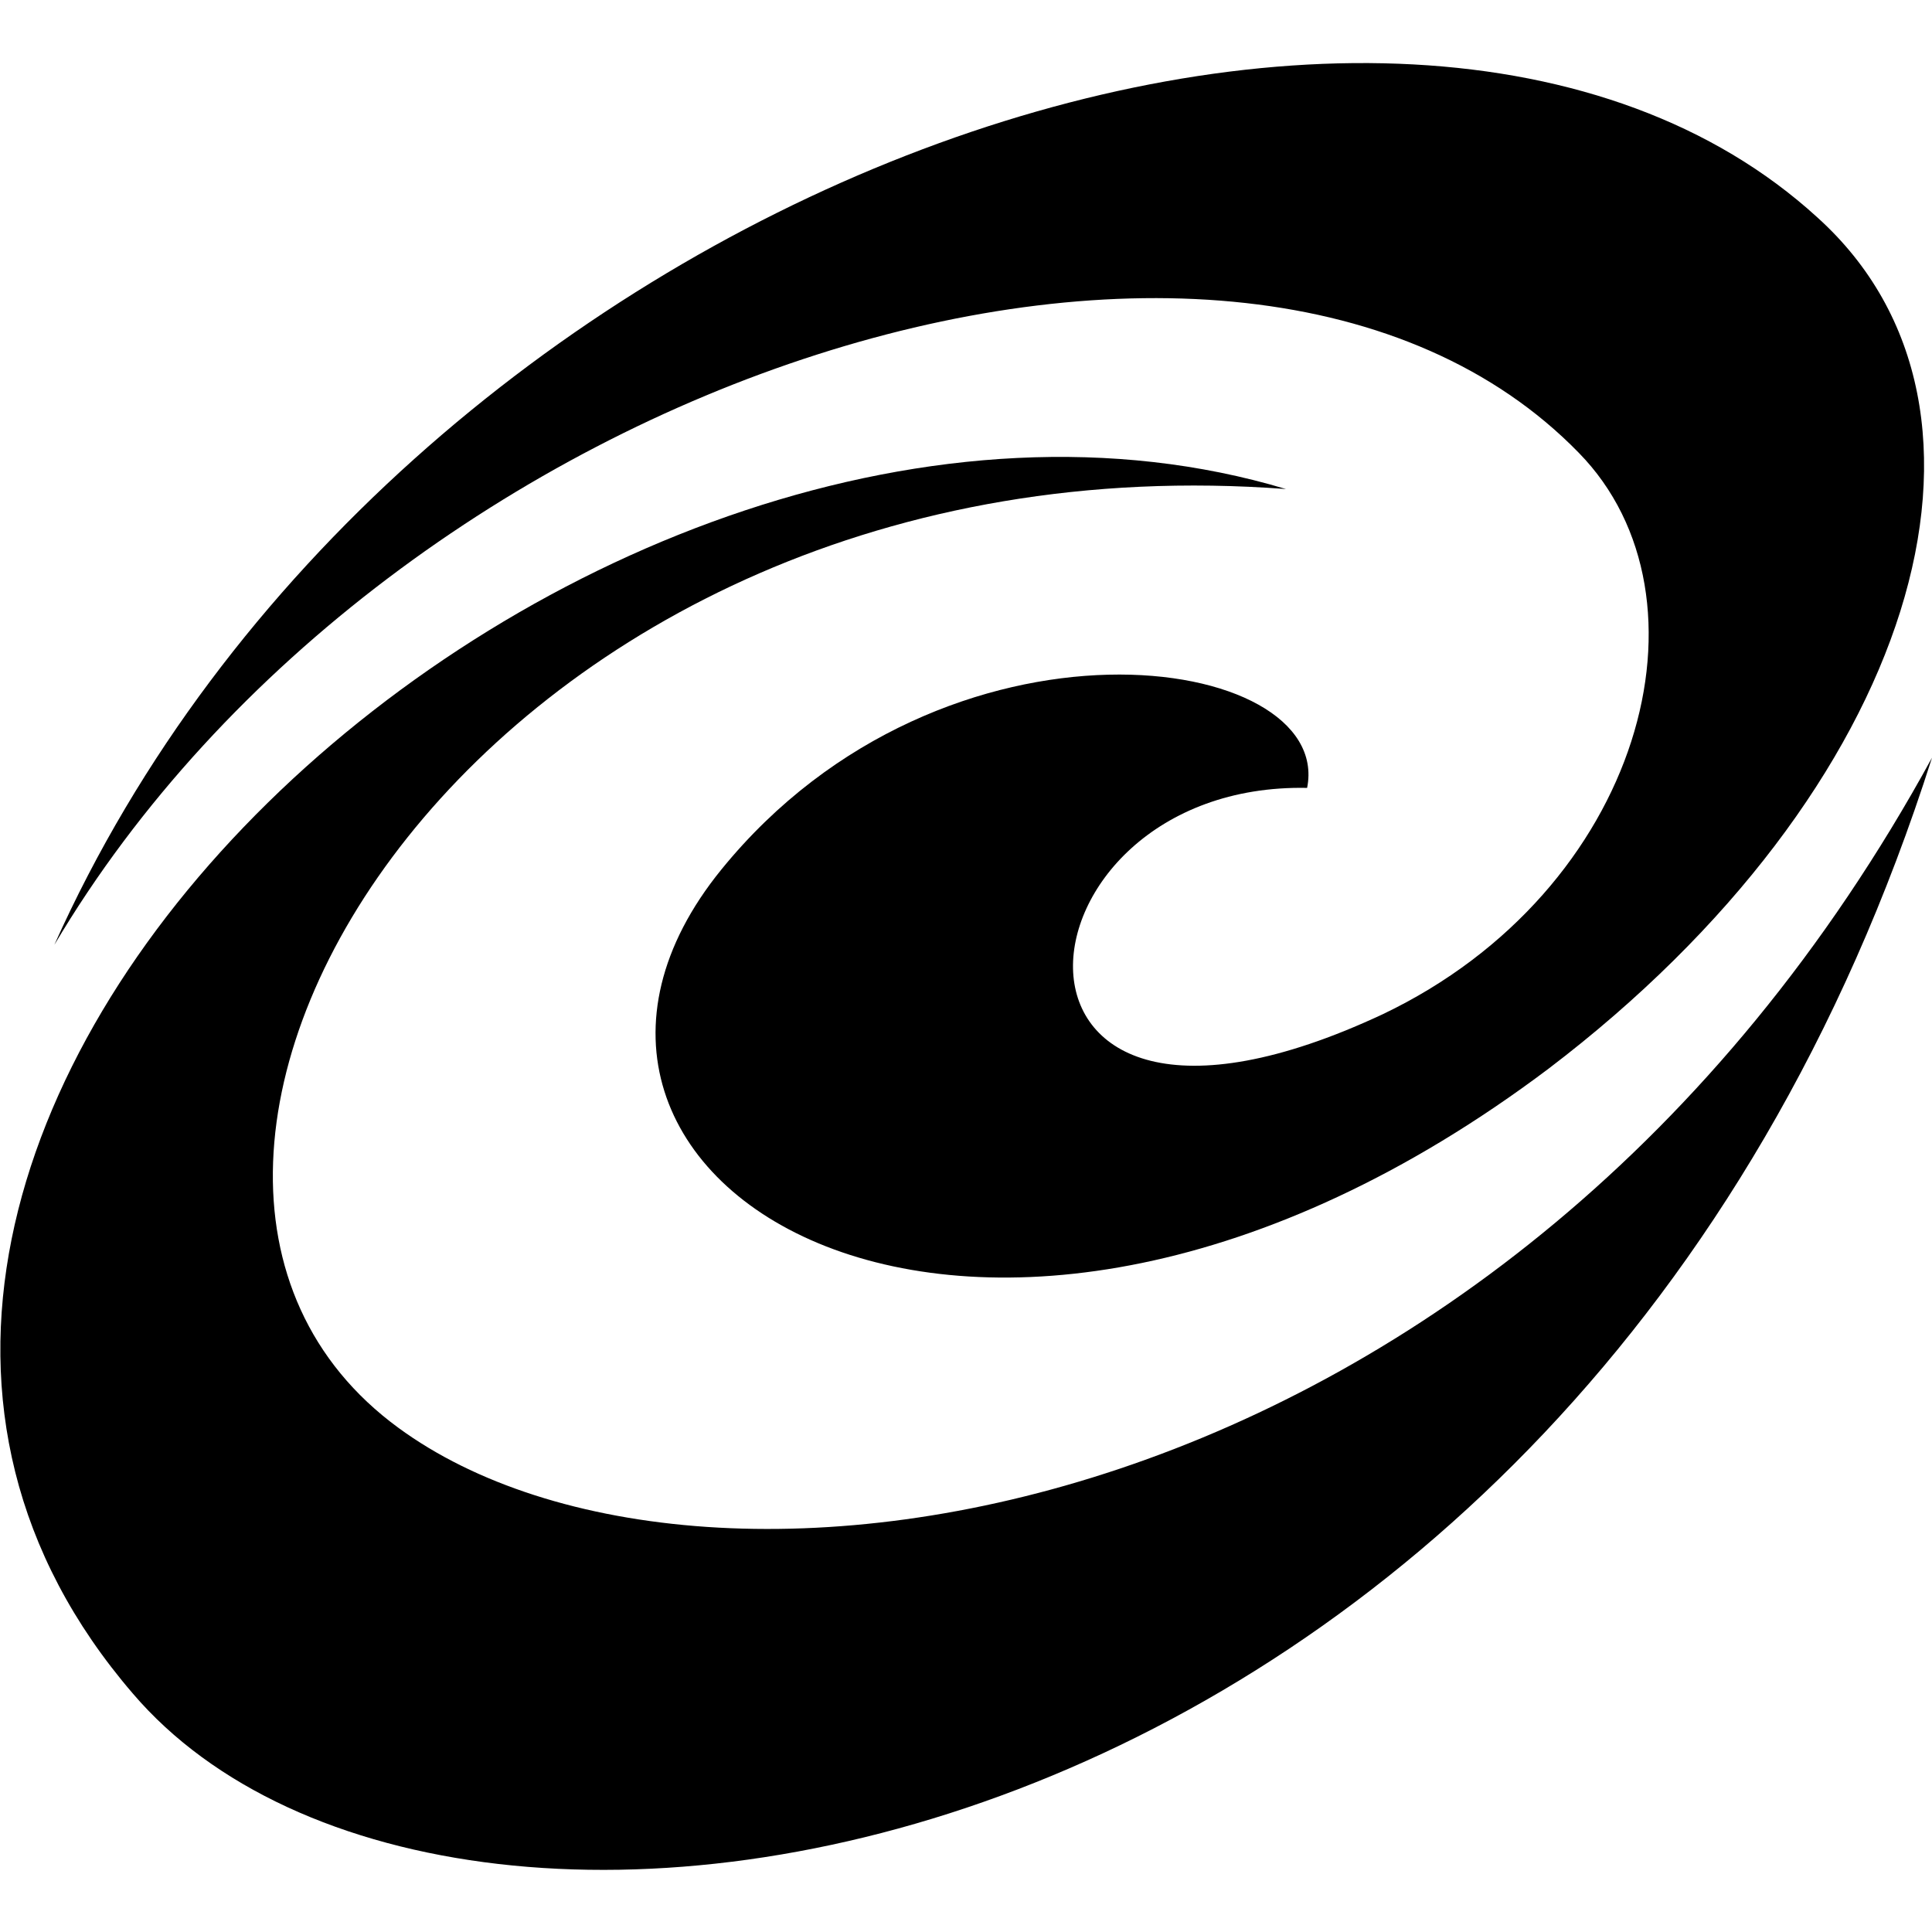
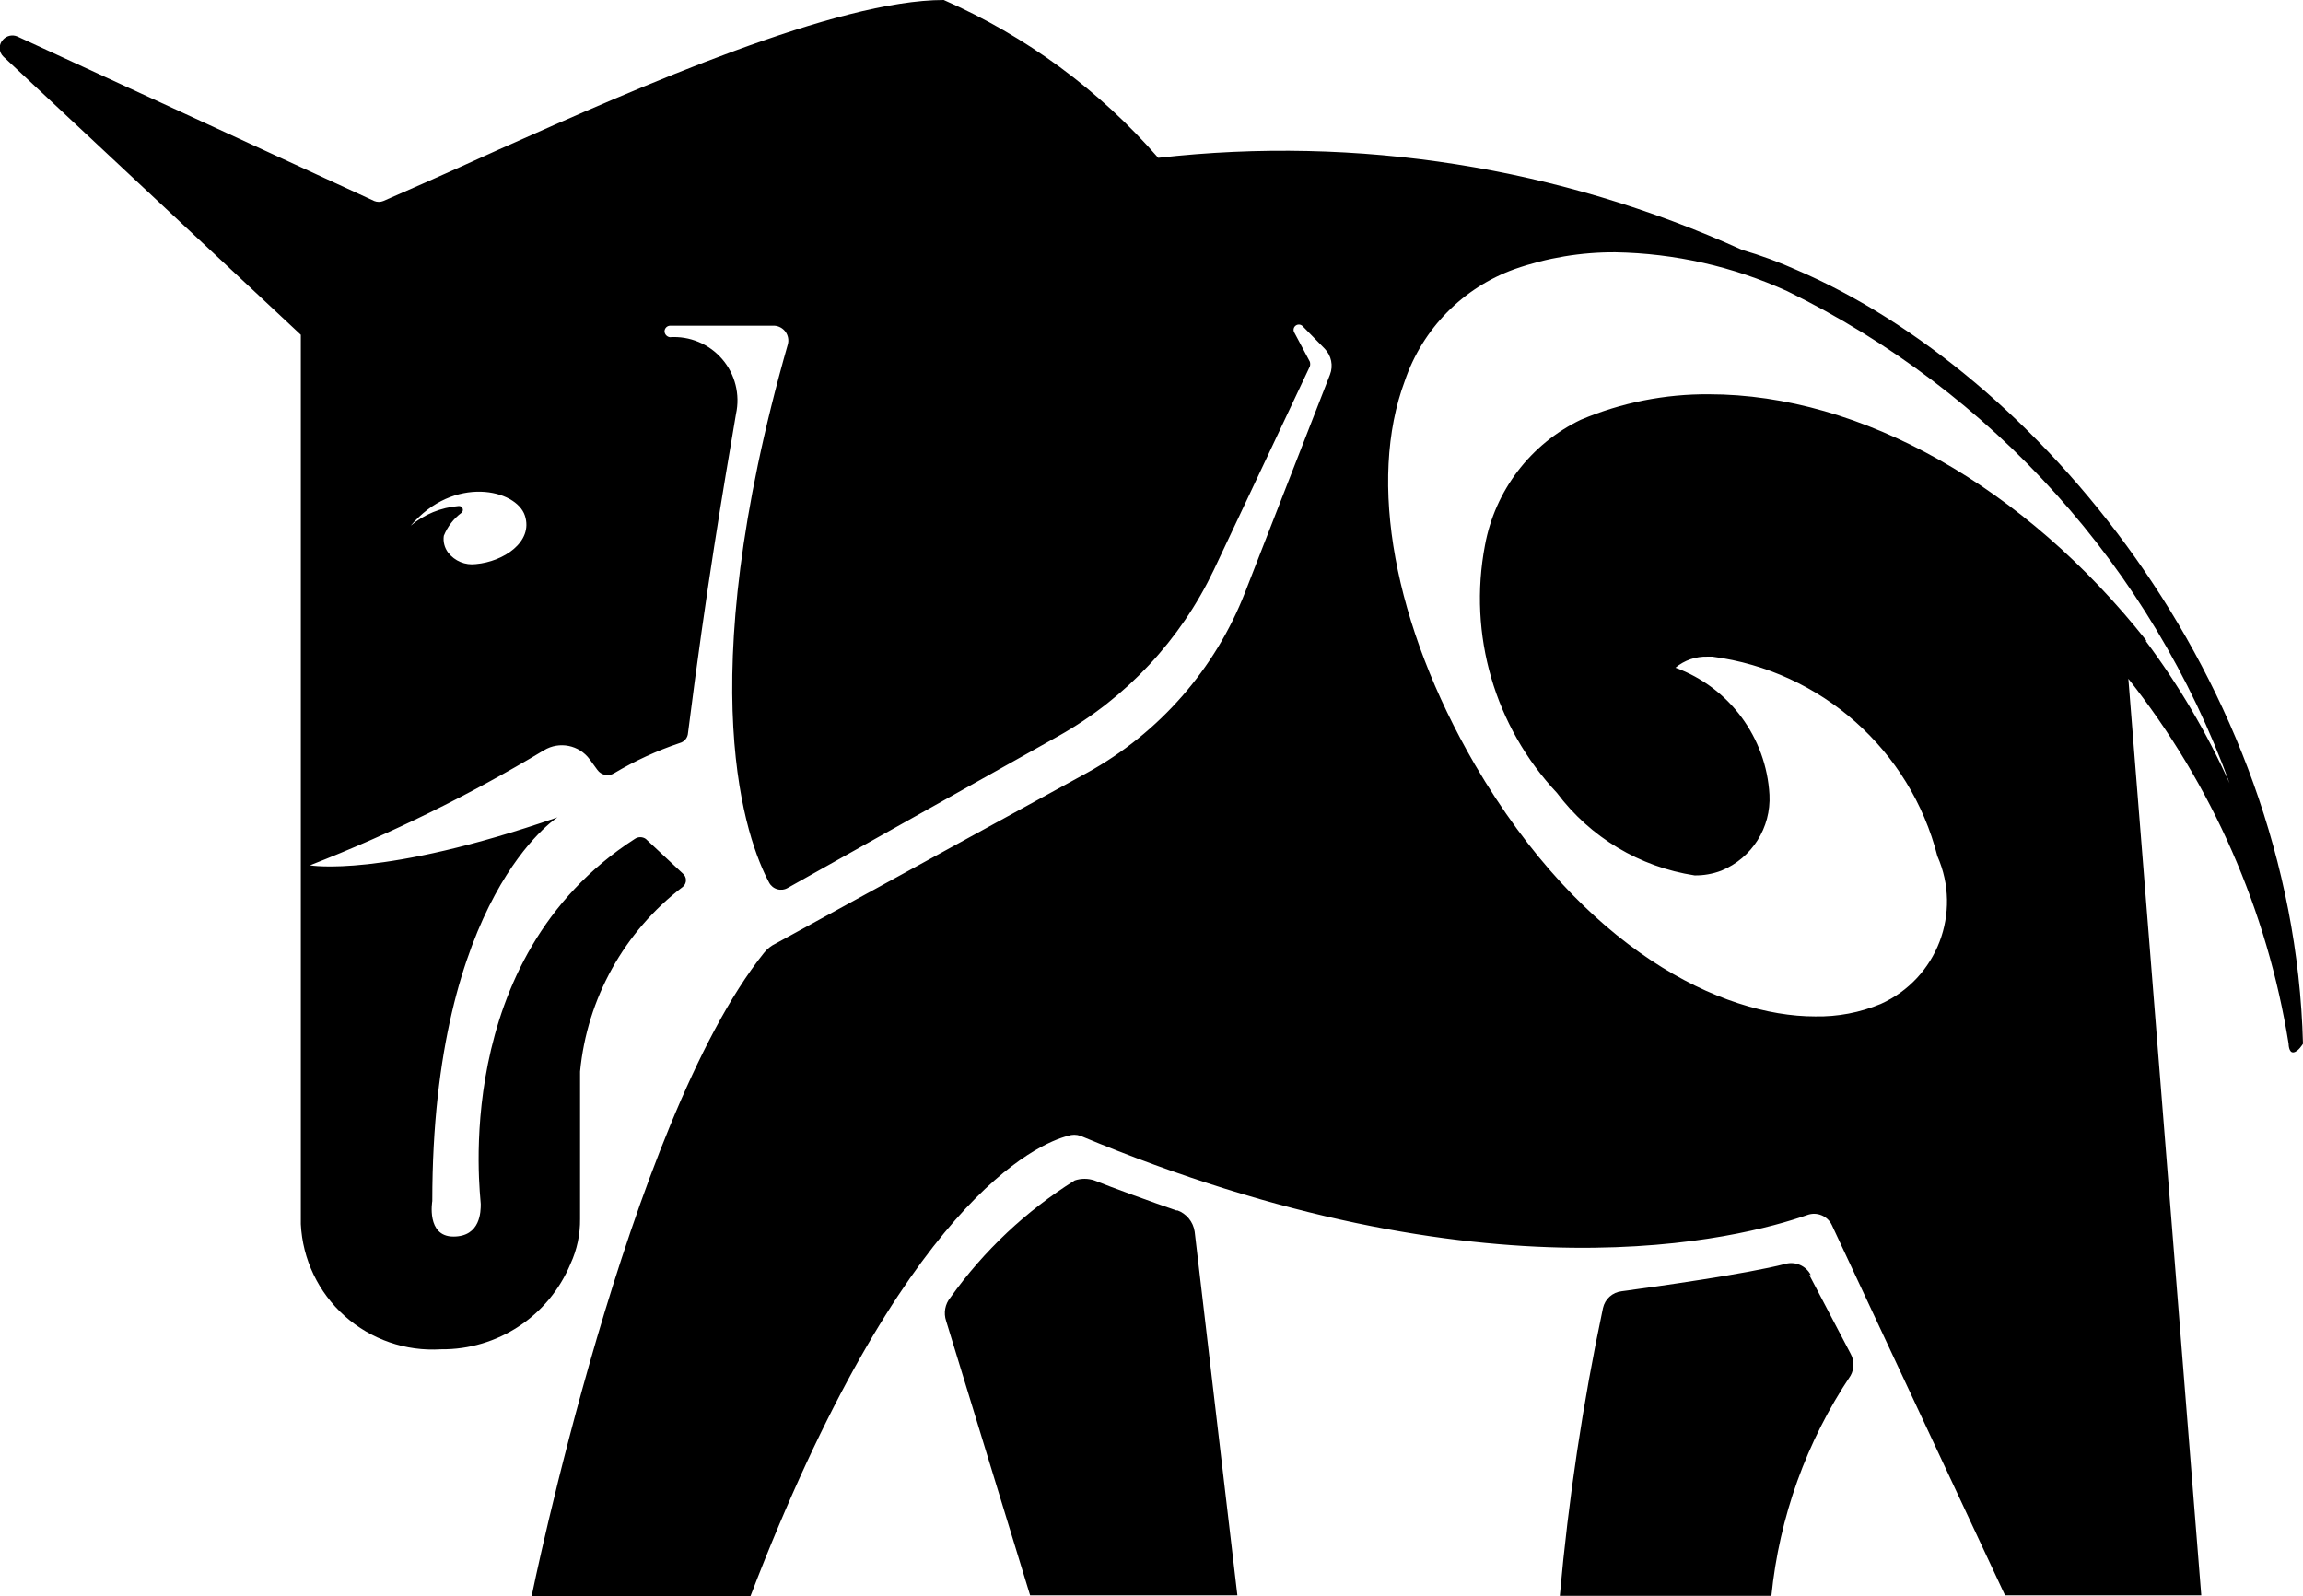
- <svg xmlns="http://www.w3.org/2000/svg" viewBox="0 0 64 64">
-   <path fill="currentColor" d="M43.3,26.1c0.9-4.5-12-6.4-19.4,2.7c-8.3,10.2,8.4,20.9,27.4,6.6c12.1-9.2,16-21.8,8.9-28.2C46.4-5.4,13,6.3,1.8,31.3C13,12.4,41.1,3.5,52.3,15c4.7,4.8,2.1,14.5-6.5,18.6C31.9,40.1,33.2,25.9,43.3,26.1" />
-   <path fill="currentColor" d="M42.6,16.2c-23-6.9-54.2,21.3-38.2,39.9C15,68.5,52.1,62.5,64,25.1C49.9,50.9,23.3,54.7,13.2,47.3C1.3,38.6,16.1,14.2,42.6,16.2" />
+ <svg xmlns="http://www.w3.org/2000/svg" viewBox="0 0 48 33.27">
+   <path fill="currentColor" d="M24.53 25.24c-.52-.18-1.35-.48-1.72-.63a.64.64 0 00-.41 0 9.13 9.13 0 00-2.59 2.44.51.51 0 00-.09.49l1.75 5.72h4.32l-.89-7.58a.56.56 0 00-.37-.45zM37.74 26.58a.46.46 0 00-.53-.23c-.81.21-2.67.47-3.41.57a.45.45 0 00-.39.35 50.94 50.94 0 00-.9 6h4.41a10.05 10.05 0 011.65-4.59.47.47 0 000-.46l-.86-1.64z" />
+   <path fill="currentColor" d="M48 21.76c-.2-7.61-5.58-14-10.55-16.13a8.75 8.75 0 00-1.14-.42 23.15 23.15 0 00-12.17-1.92A12.67 12.67 0 0019.67 0c-2.23 0-6.28 1.78-9.28 3.12-1.14.52-2.1.94-2.4 1.07a.25.25 0 01-.19 0L.36.76a.26.26 0 00-.29.06.25.25 0 000 .36l6.2 5.8v18.54a2.75 2.75 0 002.92 2.61 2.89 2.89 0 002.7-1.78 2.18 2.18 0 00.2-.94v-3.07a5.5 5.5 0 012.14-3.85.18.18 0 000-.28l-.77-.72a.2.2 0 00-.23 0c-3.88 2.5-3.21 7.46-3.21 7.61s0 .68-.57.68-.44-.74-.44-.74c0-6.35 2.61-8 2.61-8-3.66 1.27-5.16 1-5.16 1a32.15 32.15 0 004.88-2.4.72.72 0 01.95.19l.16.22a.26.26 0 00.35.07 7.07 7.07 0 011.37-.63.23.23 0 00.17-.21c.39-3.08.73-5.06 1-6.65a1.32 1.32 0 00-1.38-1.6.13.13 0 01-.11-.12.12.12 0 01.12-.12h2.17a.31.31 0 01.28.39c-2.05 7.19-.85 10.36-.39 11.22a.28.28 0 00.39.11l5.65-3.17a7.83 7.83 0 003.23-3.46l2-4.24a.17.17 0 000-.1l-.33-.62a.11.11 0 01.18-.12l.46.47a.51.51 0 01.11.54l-1.77 4.54a7.34 7.34 0 01-3.29 3.76l-6.49 3.56a.69.69 0 00-.25.2c-2.83 3.54-4.84 13.41-4.84 13.41h4.56c3.17-8.27 6-9.44 6.62-9.6a.39.39 0 01.26 0c8.47 3.54 13.78 2.13 15.15 1.65a.41.41 0 01.51.21l3.61 7.72h4.09l-1.52-19.11a16.46 16.46 0 013.34 7.61s0 .19.1.18.2-.18.2-.18zM.81 1.61l.15.15zm9.11 10.15a.63.63 0 01-.58-.24.47.47 0 01-.09-.35 1.12 1.12 0 01.37-.48.08.08 0 00-.06-.14 1.77 1.77 0 00-1 .41c.9-1.06 2.2-.76 2.38-.21s-.45.96-1.02 1.01zm34.82 1.6c-2.54-3.21-5.95-5.14-9.12-5.14a6.73 6.73 0 00-2.67.53 3.63 3.63 0 00-2 2.62 5.92 5.92 0 001.5 5.16 4.42 4.42 0 002.87 1.72 1.5 1.5 0 00.56-.1 1.62 1.62 0 001-1.58 3 3 0 00-1.96-2.65 1 1 0 01.67-.23h.1a5.59 5.59 0 014.69 4.16 2.34 2.34 0 01-1.18 3.08 3.38 3.38 0 01-1.37.26c-1.94 0-4.83-1.38-7.09-5.25-1.69-2.91-2.24-5.91-1.46-8a3.76 3.76 0 012.29-2.33 6.25 6.25 0 012.1-.35 9 9 0 013.58.81 18.43 18.43 0 019.22 10.26 15.75 15.75 0 00-1.75-2.97z" />
</svg>
